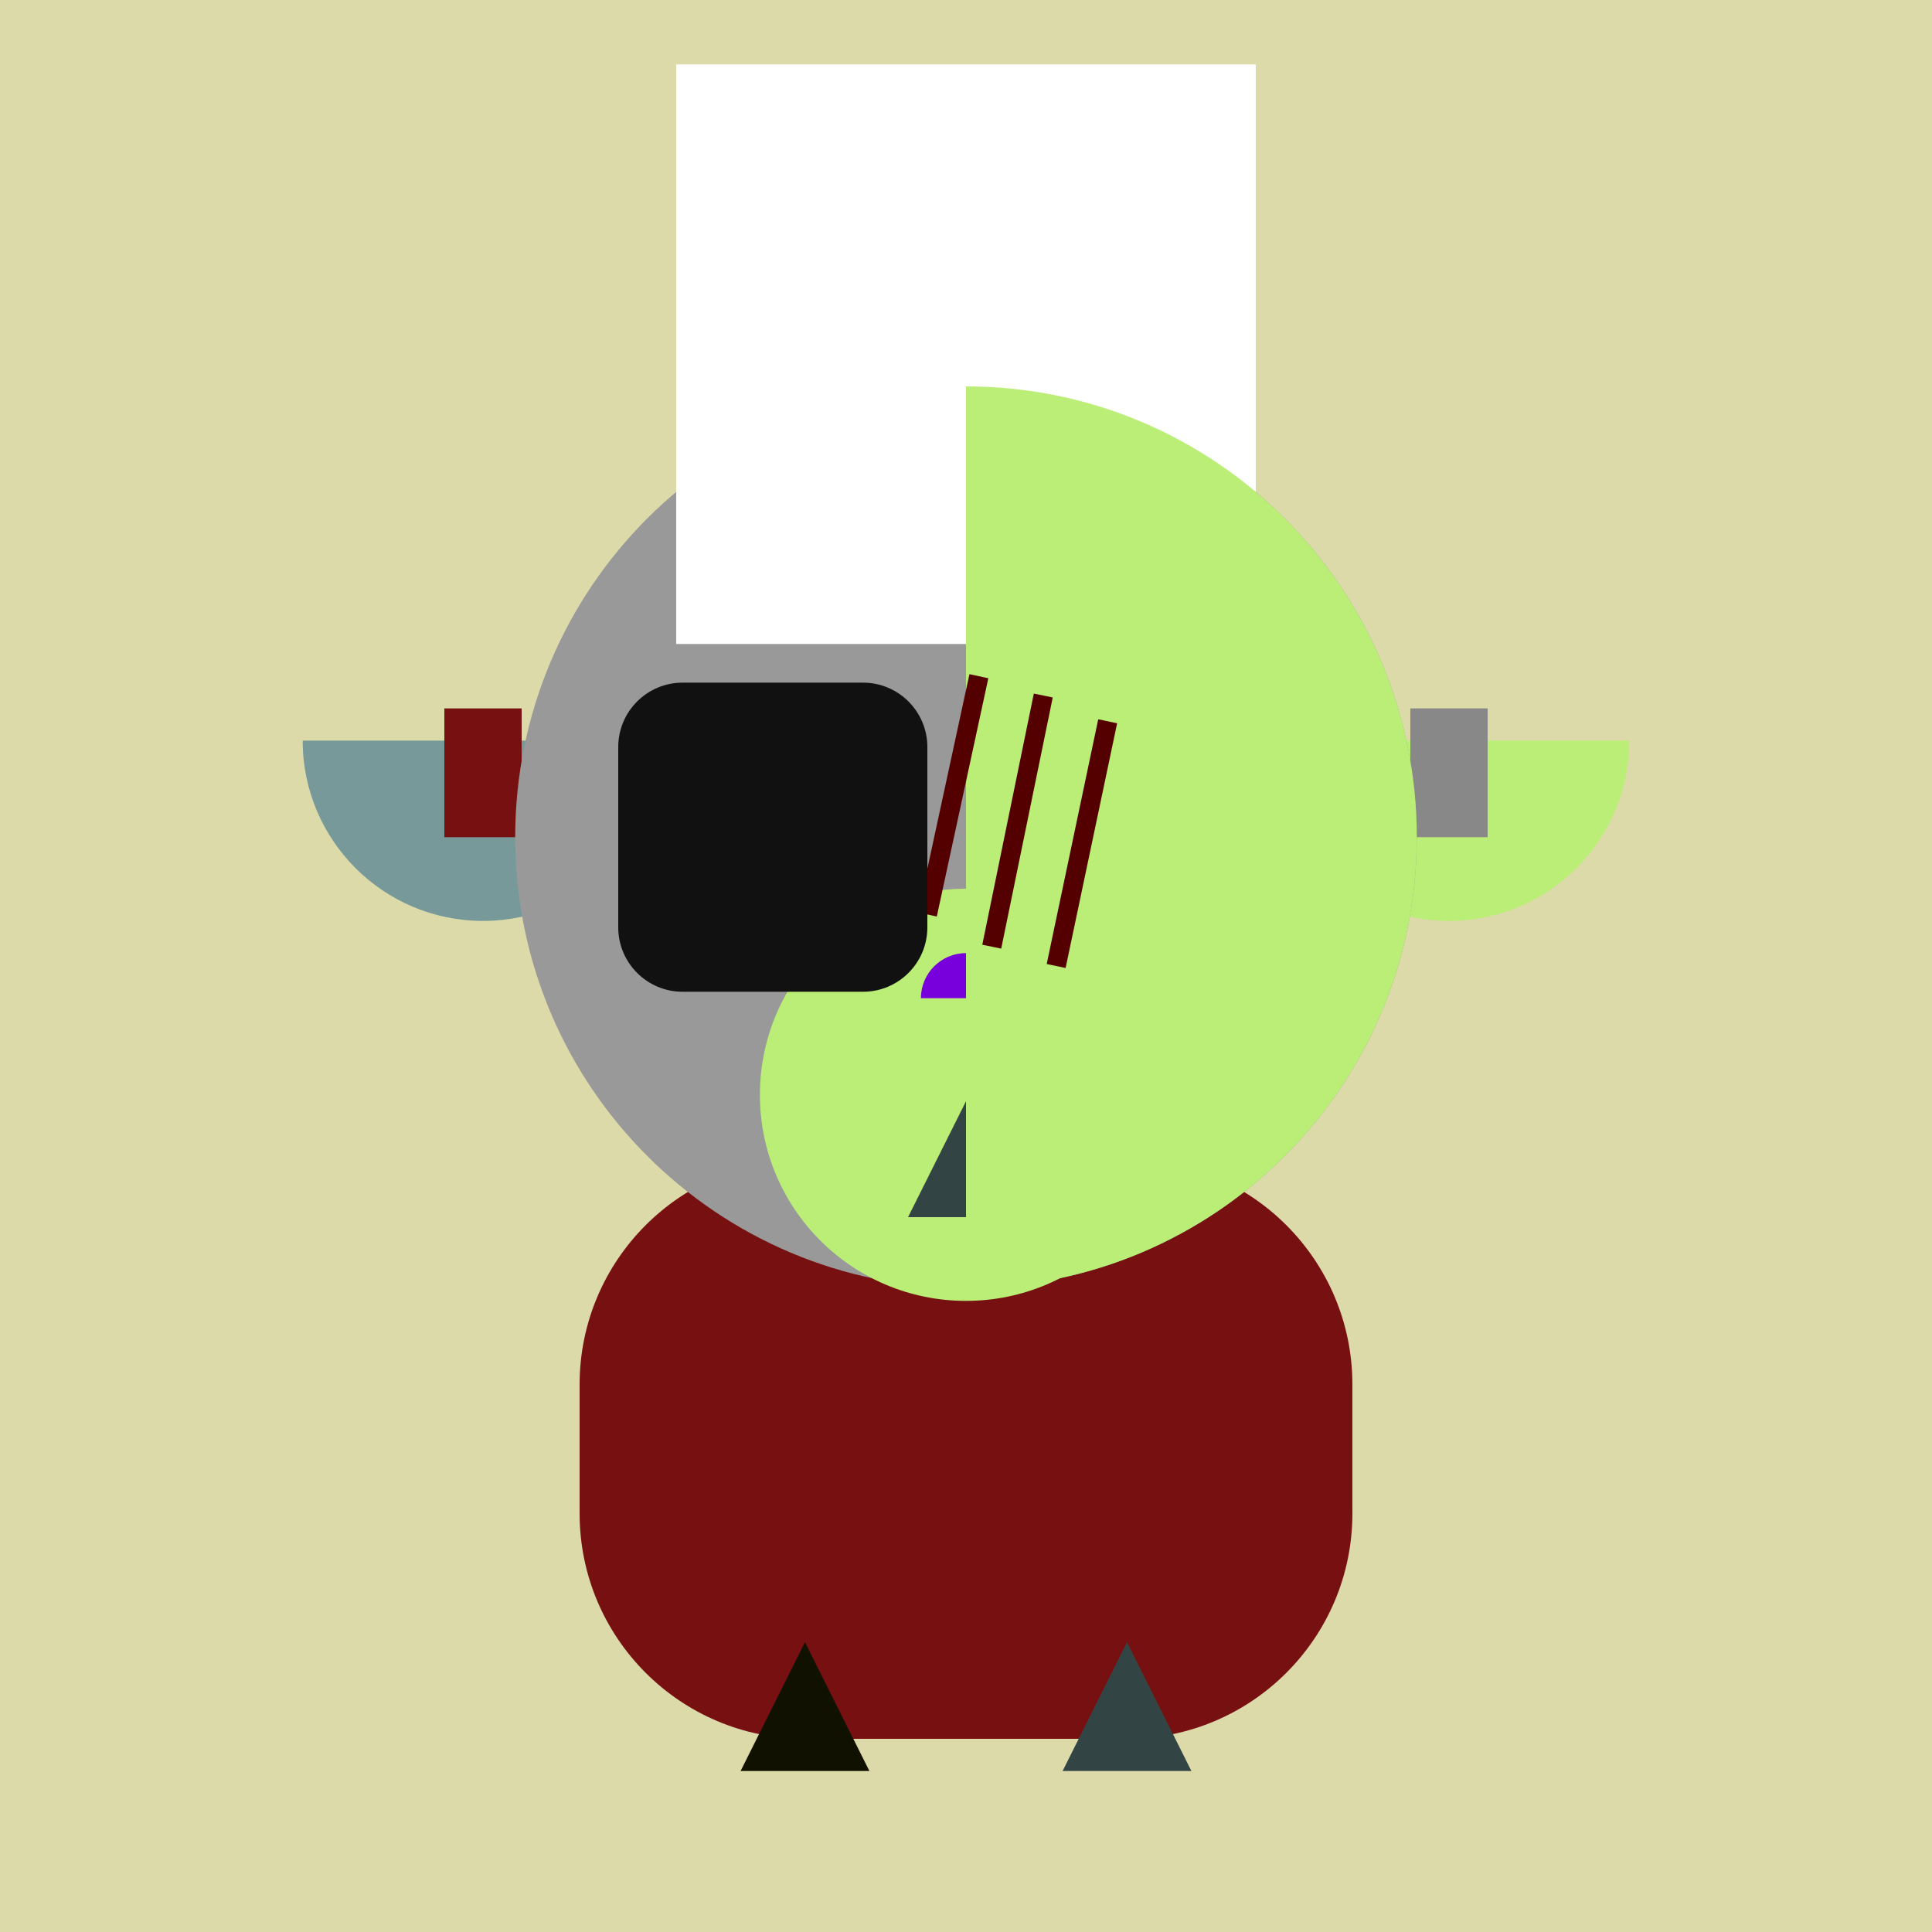
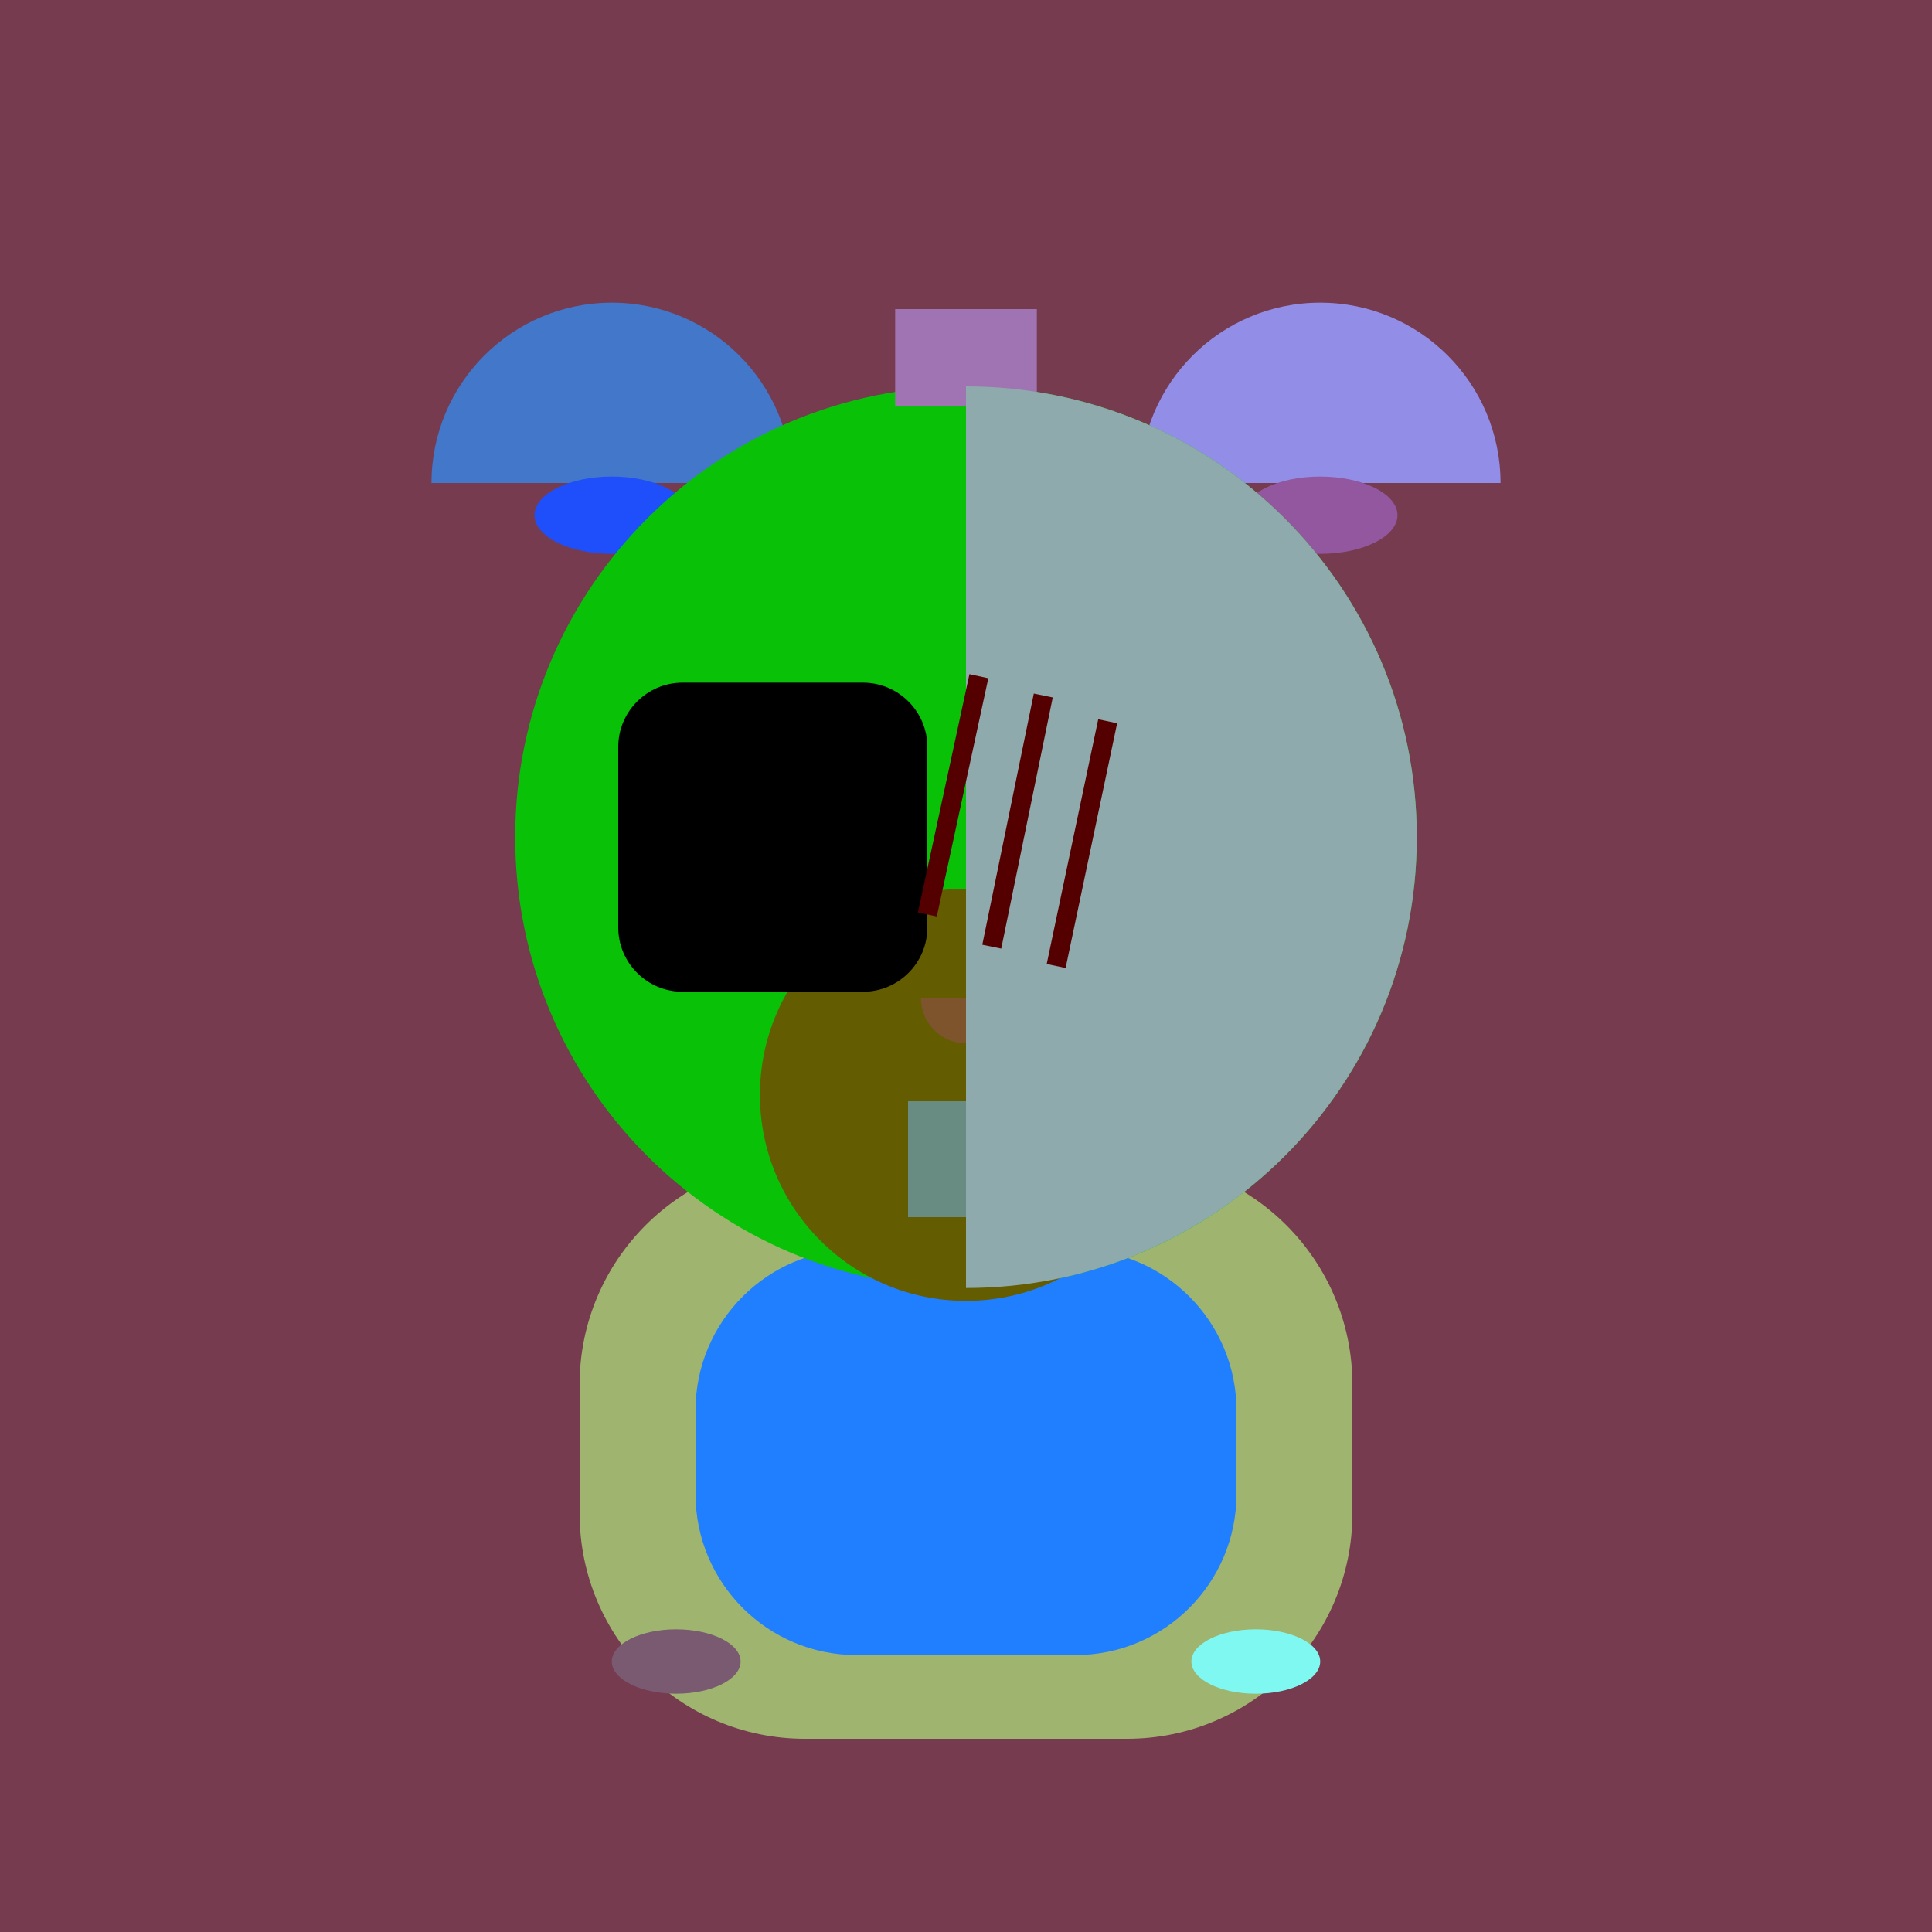
<svg xmlns="http://www.w3.org/2000/svg" viewBox="0 0 300 300">
-   <rect width="100%" height="100%" fill="#DDDAAA" />
-   <rect x="90" y="180" width="120" height="90" rx="35" fill="#771111" />
-   <path d="M 47 115 A 28 28 0 0 0 103 115 L 75 115 Z" fill="#779999" />
-   <path d="M 197 115 A 28 28 0 0 0 253 115 L 225 115 Z" fill="#BBEE77" />
-   <rect x="69" y="110" width="12" height="20" fill="#771111" />
-   <rect x="219" y="110" width="12" height="20" fill="#888888" />
-   <circle cx="150" cy="130" r="70" fill="#999999" />
-   <rect x="105" y="10" width="90" height="90" fill="#FFFFFF" />
-   <polygon points="120,112 102,148 138,148" fill="#00AA00" />
-   <polygon points="180,112 162,148 198,148" fill="#77FF99" />
-   <rect x="112" y="122" width="16" height="16" fill="#AA7711" />
-   <rect x="172" y="122" width="16" height="16" fill="#665533" />
-   <circle cx="150" cy="170" r="32" fill="#BBEE77" />
-   <path d="M 143 155 A 7 7 0 0 1 157 155 L 150 155 Z" fill="#7700DD" />
-   <polygon points="150,171 141,189 159,189" fill="#334444" />
-   <path d="M 150 60 A 70 70 0 0 1 150 200 L 150 130 Z" fill="#BBEE77" />
+   <rect width="300" height="300" fill="#763b4f" />
+   <rect x="90" y="180" width="120" height="90" rx="35" fill="#9fb56f" />
+   <path d="M 67 75 A 28 28 0 0 1 123 75 L 95 75 Z" fill="#4277c9" />
+   <path d="M 177 75 A 28 28 0 0 1 233 75 L 205 75 Z" fill="#928ee8" />
+   <rect x="83" y="74" width="24" height="12" rx="12" fill="#1f4ffb" />
+   <rect x="193" y="74" width="24" height="12" rx="12" fill="#92579e" />
+   <rect x="108" y="194" width="84" height="63" rx="25" fill="#1f7fff" />
+   <circle cx="150" cy="130" r="70" fill="#09c208" />
+   <rect x="139" y="48" width="22" height="15" fill="#a074b3" />
+   <rect x="102" y="121" width="36" height="18" rx="18" fill="#85fe1c" />
+   <rect x="162" y="121" width="36" height="18" rx="18" fill="#e6a102" />
+   <rect x="112" y="122" width="16" height="16" fill="#e90f09" />
+   <rect x="172" y="122" width="16" height="16" fill="#05ebb8" />
+   <circle cx="150" cy="170" r="32" fill="#635c01" />
+   <path d="M 143 155 A 7 7 0 0 0 157 155 L 150 155 Z" fill="#7d542b" />
+   <rect x="141" y="171" width="18" height="18" fill="#688b82" />
+   <rect x="96" y="106" width="48" height="48" rx="10" ry="10" fill="#000" />
+   <path d="M 150 60 A 70 70 0 0 1 150 200 L 150 130 Z" fill="#8faaac" />
  <path d="M 152 105 L 144 142" stroke="#550000" stroke-width="3" />
  <path d="M 162 108 L 154 147" stroke="#550000" stroke-width="3" />
  <path d="M 172 112 L 164 150" stroke="#550000" stroke-width="3" />
-   <rect x="96" y="106" width="48" height="48" rx="10" ry="10" fill="#111111" />
-   <polygon points="125,255 115,275 135,275" fill="#111100" />
-   <polygon points="175,255 165,275 185,275" fill="#334444" />
+   <rect x="95" y="253" width="20" height="10" rx="10" fill="#795a71" />
+   <rect x="185" y="253" width="20" height="10" rx="10" fill="#7ff8f2" />
</svg>
